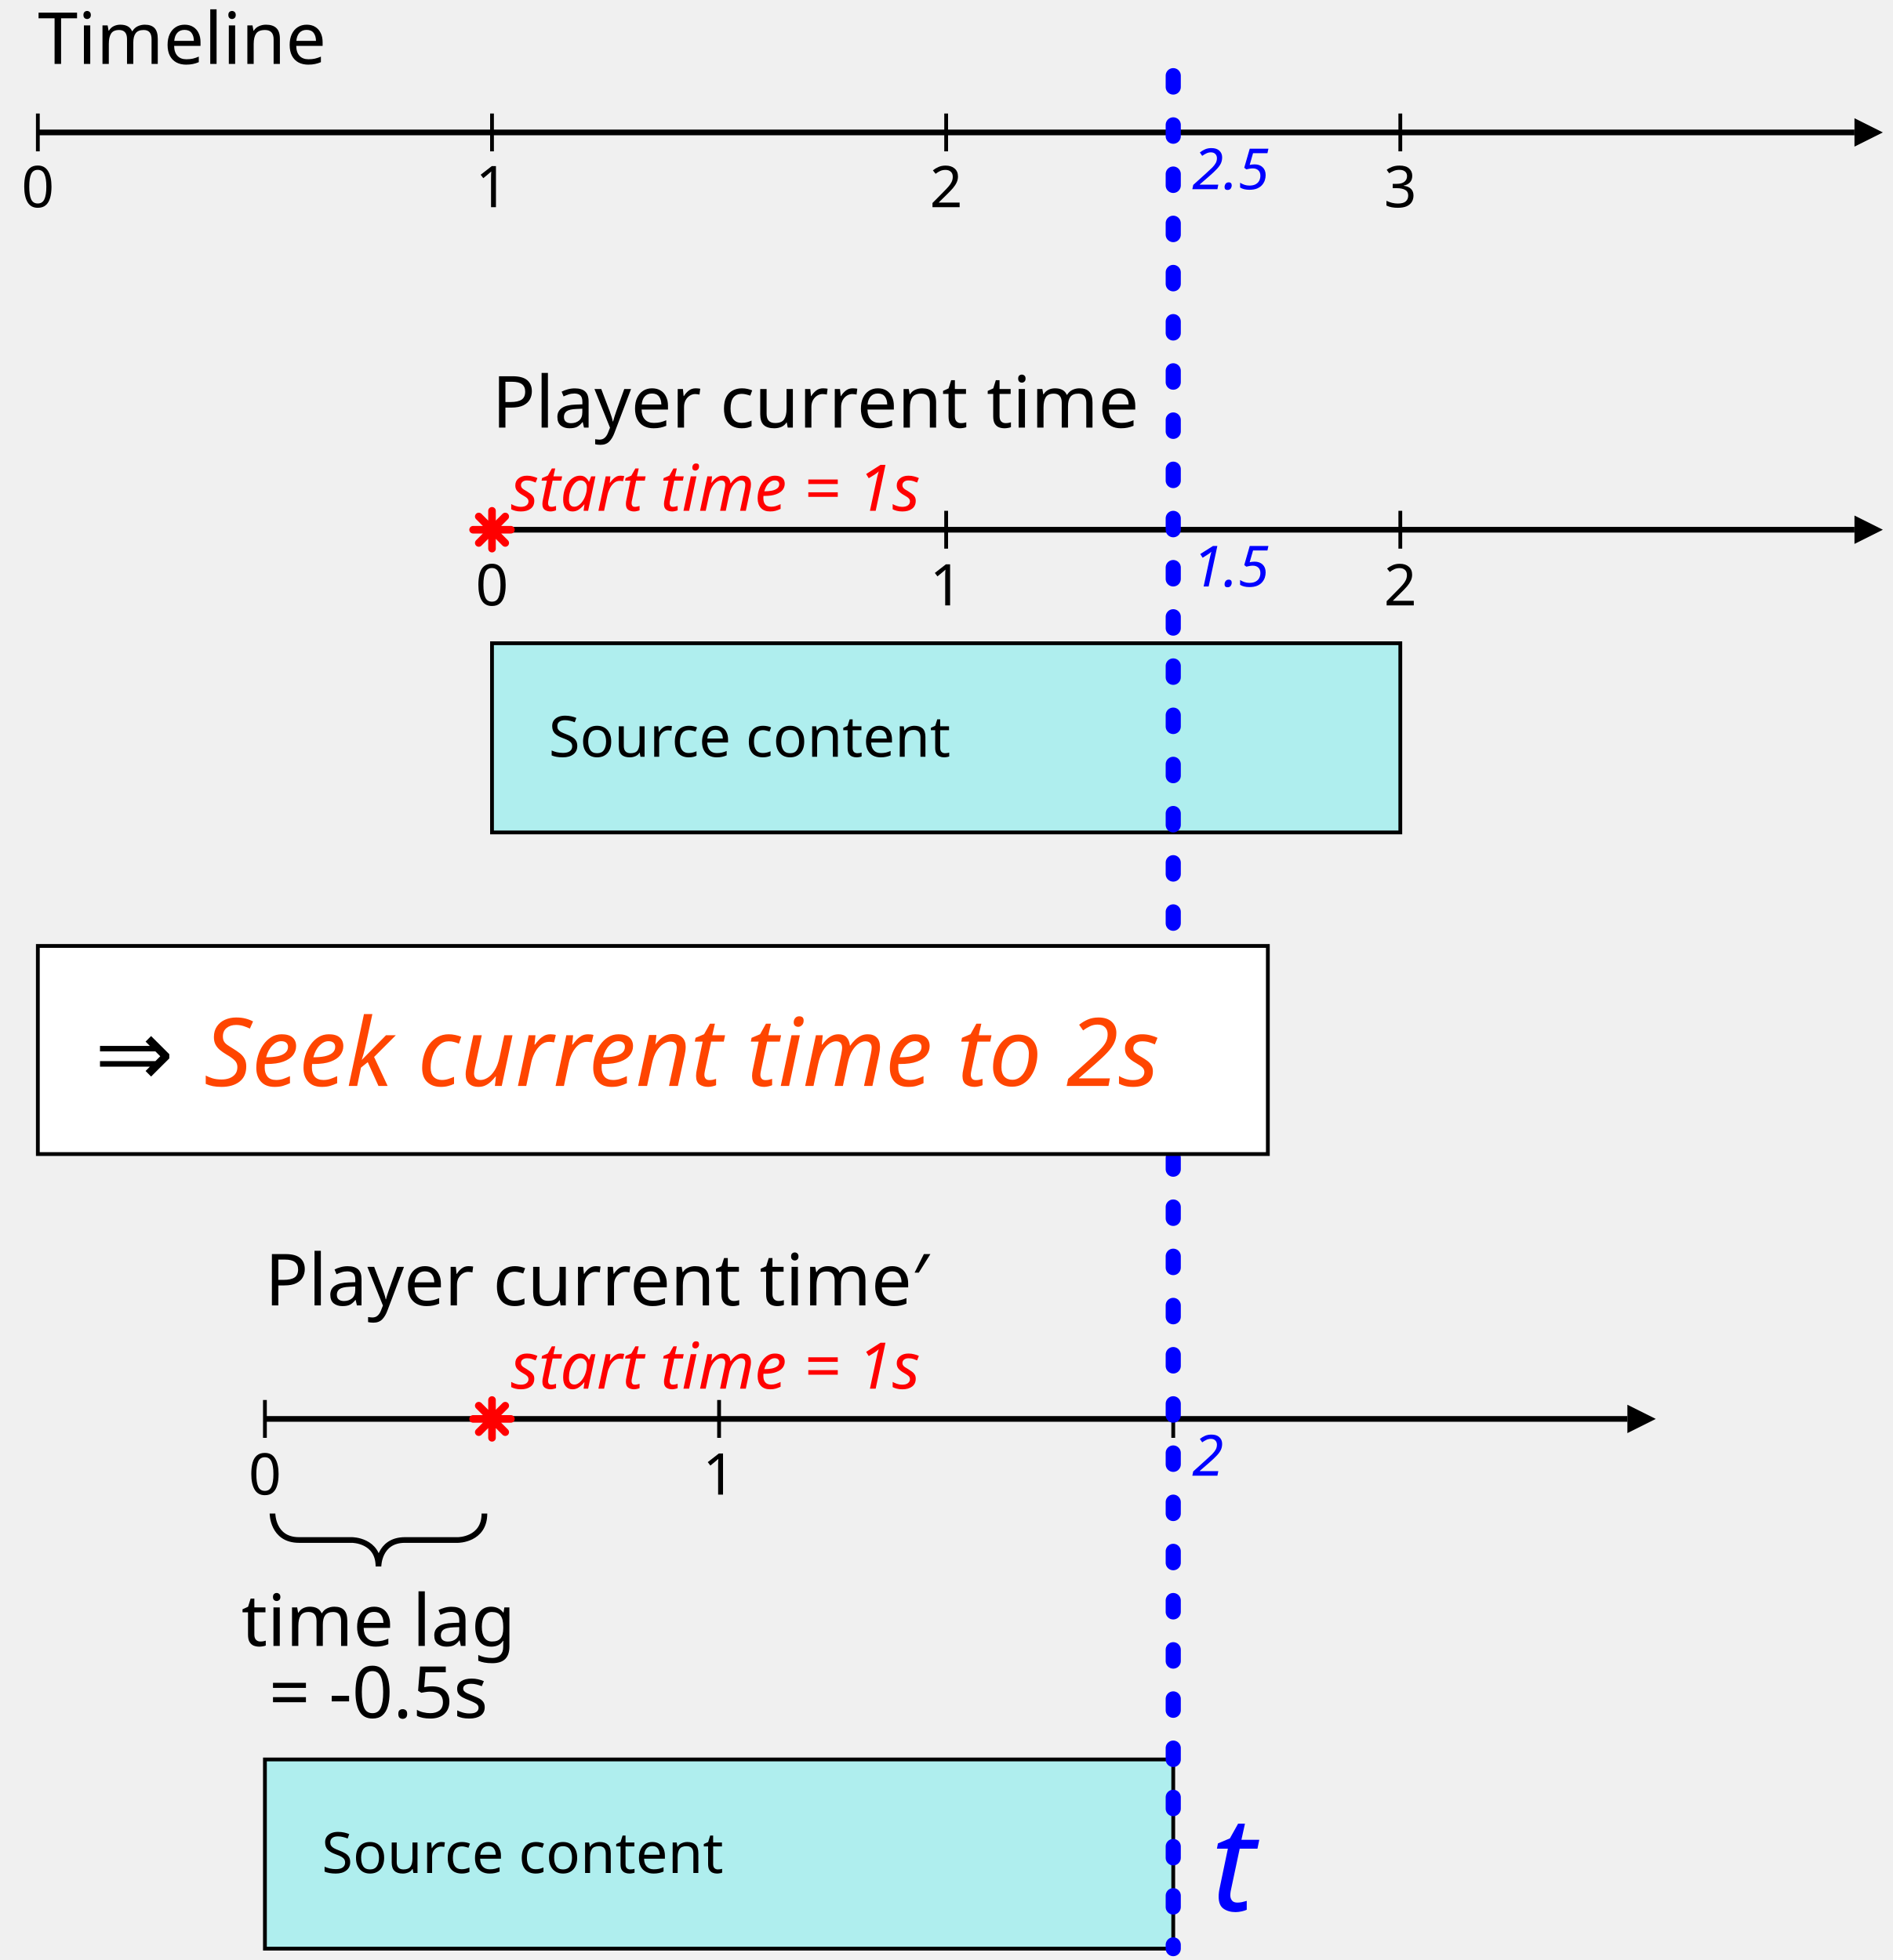
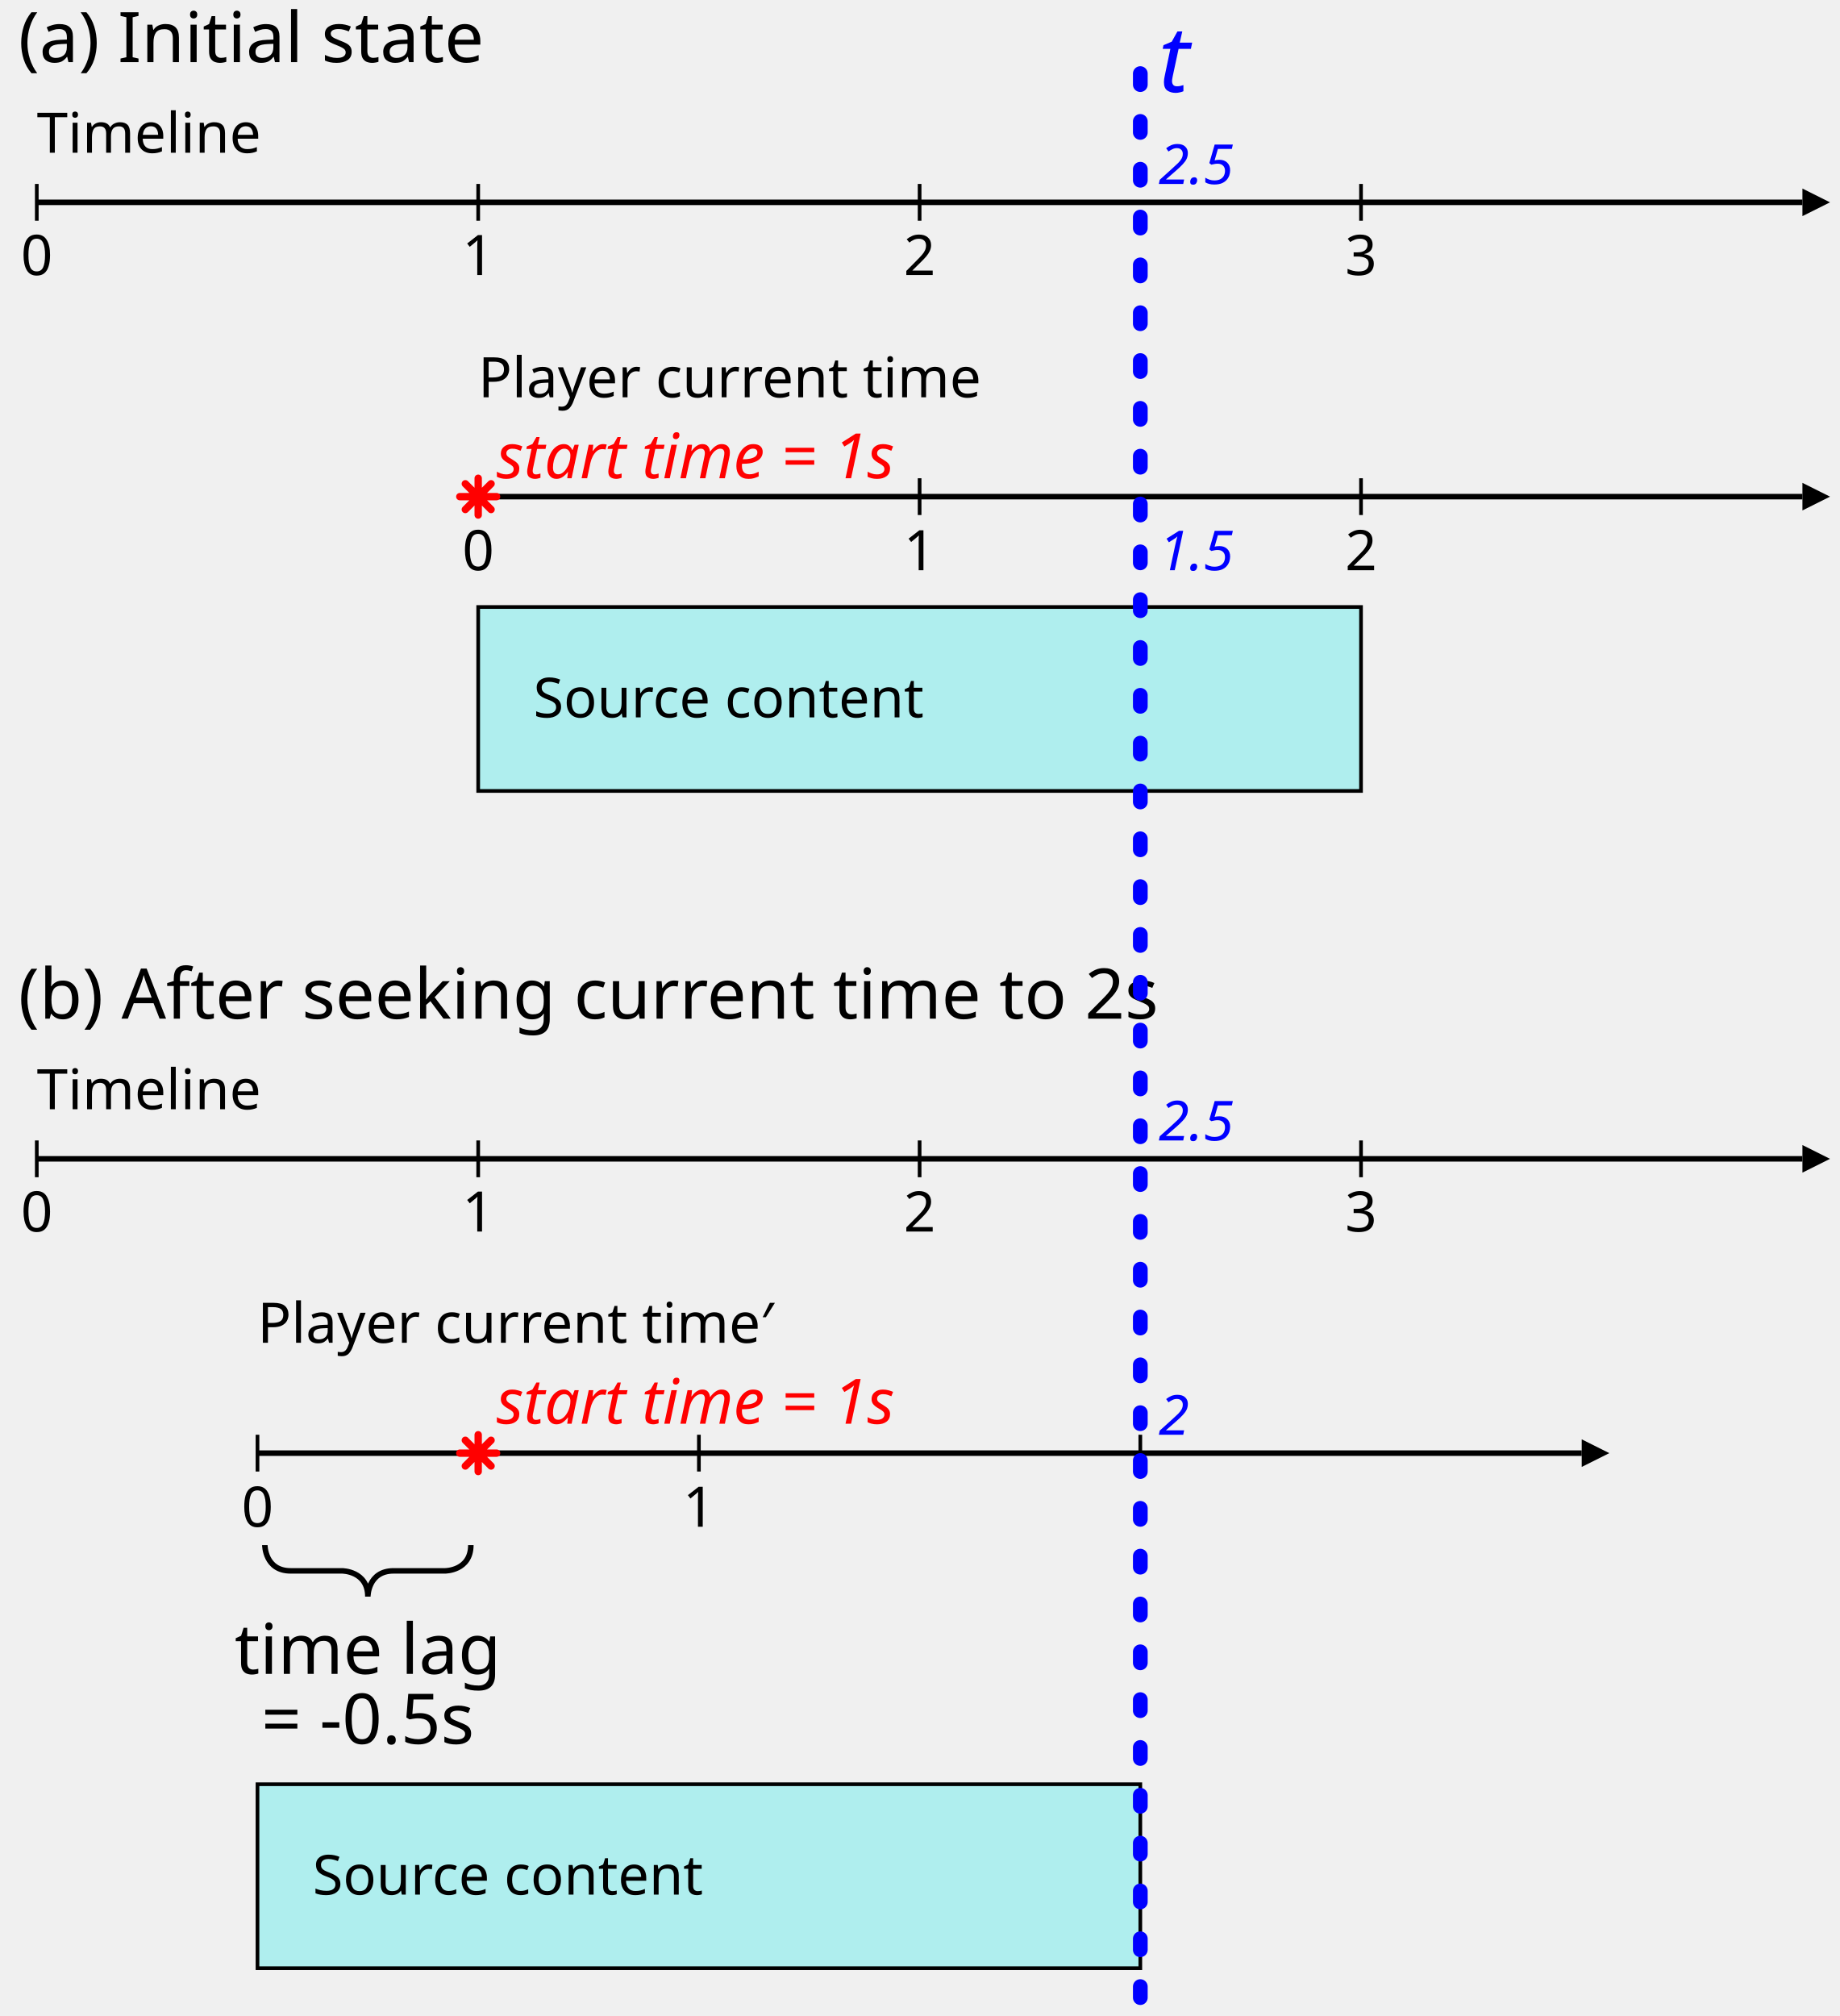
- <svg xmlns="http://www.w3.org/2000/svg" xmlns:xlink="http://www.w3.org/1999/xlink" width="100%" height="100%" viewBox="0 0 500 518">
+ <svg xmlns="http://www.w3.org/2000/svg" xmlns:xlink="http://www.w3.org/1999/xlink" width="100%" height="100%" viewBox="0 0 500 548">
  <defs>
    <style type="text/css">
    svg {
      font-size: 19px;
      font-family: sans-serif;
    }

    /*
     * Line work
     */
    .tick {
      stroke: black;
      stroke-width: 1;
      fill: none;
    }
    .arrowLine {
      stroke: black;
      stroke-width: 1.5;
      marker-end: url(#arrow);
      fill: none;
    }
    .bracket {
      stroke: black;
      stroke-width: 1.5;
      fill: none;
    }
    .activeSpan  {
      fill: paleturquoise;
      stroke: black;
    }
    .tLine {
      stroke: blue;
      stroke-width: 4;
      stroke-dasharray: 3 10;
      stroke-linecap: round;
    }
    .tLineLabel {
      fill: blue;
-       font-size: 35px;
+       font-size: 25px;
      font-style: italic;
    }
    .tLineNum {
      fill: blue;
      font-size: 15px;
      font-style: italic;
    }

    /* Text labels */
-     .exampleLabel {
-       font-size: 1.5em;
+     .timelineLabel {
+       font-size: 0.8em;
    }
    .tickLabel {
      font-size: 0.8em;
      text-anchor: middle;
    }
    .timeLabel {
      text-anchor: middle;
    }
    .regionLabel {
      text-anchor: middle;
    }
    .animationLabel {
      text-anchor: start;
      font-size: 15px;
    }
    .startTimeLabel {
      text-anchor: start;
      font-size: 17px;
      font-style: italic;
      fill: red;
    }
    .action {
      fill: #FF4500;
      font-size: 25px;
      font-style: italic;
    }
    text.executionBlock {
      font-size: 25px;
    }
    </style>
    <style type="text/css">
      .blackArrowHead {
        fill: black;
        stroke: none;
      }
    </style>
    <marker id="arrow" viewBox="0 -5 10 10" orient="auto" markerWidth="5" markerHeight="5">
      <path d="M0-5l10 5l-10 5z" class="blackArrowHead" />
    </marker>
    <style type="text/css">
      .startTimeStar {
        stroke: red;
        stroke-linecap: round;
        stroke-width: 2;
        fill: none;
      }
    </style>
    <path d="M-3.5-3.5l7 7M3.5-3.5l-7 7M0-5v10M-5 0h10" class="startTimeStar" id="star" />
-   </defs>
-   <g transform="translate(10 15)">
-     <text y="0.1em">Timeline</text>
-     <g transform="translate(0 20)">
-       <line x2="480" class="arrowLine" />
-       <path d="M0-5v10m120-10v10m120-10v10m120-10v10" class="tick" />
-       <g class="tickLabel">
-         <text x="0" y="1.3em">0</text>
-         <text x="120" y="1.3em">1</text>
-         <text x="240" y="1.3em">2</text>
-         <text x="360" y="1.3em">3</text>
+     <g id="timeline">
+       <text y="0.1em" class="timelineLabel">Timeline</text>
+       <g transform="translate(0 15)">
+         <line x2="480" class="arrowLine" />
+         <path d="M0-5v10m120-10v10m120-10v10m120-10v10" class="tick" />
+         <g class="tickLabel">
+           <text x="0" y="1.3em">0</text>
+           <text x="120" y="1.3em">1</text>
+           <text x="240" y="1.3em">2</text>
+           <text x="360" y="1.3em">3</text>
+         </g>
      </g>
    </g>
+   </defs>
+   <g transform="translate(0 15)">
+     <text x="5" y="0.1em">(a) Initial state</text>
+     <use xlink:href="#timeline" x="10" y="25" />
+     <g transform="translate(130 120)">
+       <rect y="30" width="240" height="50" class="activeSpan" />
+       <path d="M0 0h360" class="arrowLine" />
+       <path d="M0-5v10m120-10v10m120-10v10" class="tick" />
+       <text y="-27" class="timelineLabel">Player current time</text>
+       <g transform="translate(0 20)" class="tickLabel">
+         <text x="0">0</text>
+         <text x="120">1</text>
+         <text x="240">2</text>
+       </g>
+       <use xlink:href="#star" />
+       <text x="5" y="-5" class="startTimeLabel">start time = 1s</text>
+       <text x="15" y="60" class="animationLabel">Source content</text>
+     </g>
  </g>
-   <g transform="translate(130 140)">
-     <rect y="30" width="240" height="50" class="activeSpan" />
-     <path d="M0 0h360" class="arrowLine" />
-     <path d="M0-5v10m120-10v10m120-10v10" class="tick" />
-     <text y="-27">Player current time</text>
-     <g transform="translate(0 20)" class="tickLabel">
-       <text x="0">0</text>
-       <text x="120">1</text>
-       <text x="240">2</text>
+   <g transform="translate(0 275)">
+     <text x="5" y="0.1em">(b) After seeking current time to 2s</text>
+     <use xlink:href="#timeline" x="10" y="25" />
+     <g transform="translate(70 120)">
+       <rect y="90" width="240" height="50" class="activeSpan" />
+       <path d="M0 0h360" class="arrowLine" />
+       <path d="M0-5v10m120-10v10m120-10v10" class="tick" />
+       <text y="-30" class="timelineLabel">Player current time′</text>
+       <g transform="translate(0 20)" class="tickLabel">
+         <text x="0">0</text>
+         <text x="120">1</text>
+       </g>
+       <use x="60" xlink:href="#star" />
+       <text x="65" y="-8" class="startTimeLabel">start time = 1s</text>
+       <text x="15" y="120" class="animationLabel">Source content</text>
+       <path d="M2 25s0 7 7 7h14s7 0 7 7c0 0 0-7 7-7h14s7 0 7-7" class="bracket" />
+       <text x="30" y="60" class="regionLabel">time lag<tspan x="30" dy="1em">= -0.5s</tspan>
+       </text>
    </g>
-     <use xlink:href="#star" />
-     <text x="5" y="-5" class="startTimeLabel">start time = 1s</text>
-     <text x="15" y="60" class="animationLabel">Source content</text>
-   </g>
-   <g transform="translate(70 375)">
-     <rect y="90" width="240" height="50" class="activeSpan" />
-     <path d="M0 0h360" class="arrowLine" />
-     <path d="M0-5v10m120-10v10m120-10v10" class="tick" />
-     <text y="-30">Player current time′</text>
-     <g transform="translate(0 20)" class="tickLabel">
-       <text x="0">0</text>
-       <text x="120">1</text>
-     </g>
-     <use x="60" xlink:href="#star" />
-     <text x="65" y="-8" class="startTimeLabel">start time = 1s</text>
-     <text x="15" y="120" class="animationLabel">Source content</text>
-     <path d="M2 25s0 7 7 7h14s7 0 7 7c0 0 0-7 7-7h14s7 0 7-7" class="bracket" />
-     <text x="30" y="60" class="regionLabel">time lag<tspan x="30" dy="1em">= -0.5s</tspan>
-     </text>
  </g>
  <g transform="translate(310 20)">
-     <path d="M0 0v495" class="tLine" />
-     <text x="10" y="485" class="tLineLabel">t</text>
+     <path d="M0 0v525" class="tLine" />
+     <text x="5" y="5" class="tLineLabel">t</text>
    <text x="5" y="30" class="tLineNum">2.5</text>
    <text x="5" y="135" class="tLineNum">1.5</text>
+     <text x="5" y="290" class="tLineNum">2.5</text>
    <text x="5" y="370" class="tLineNum">2</text>
  </g>
-   <g transform="translate(10 250)">
-     <rect width="325" height="55" fill="white" stroke="black" />
-     <text x="15" y="37" class="executionBlock">⇒ <tspan class="action">Seek current time to 2s</tspan>
-     </text>
-   </g>
</svg>
